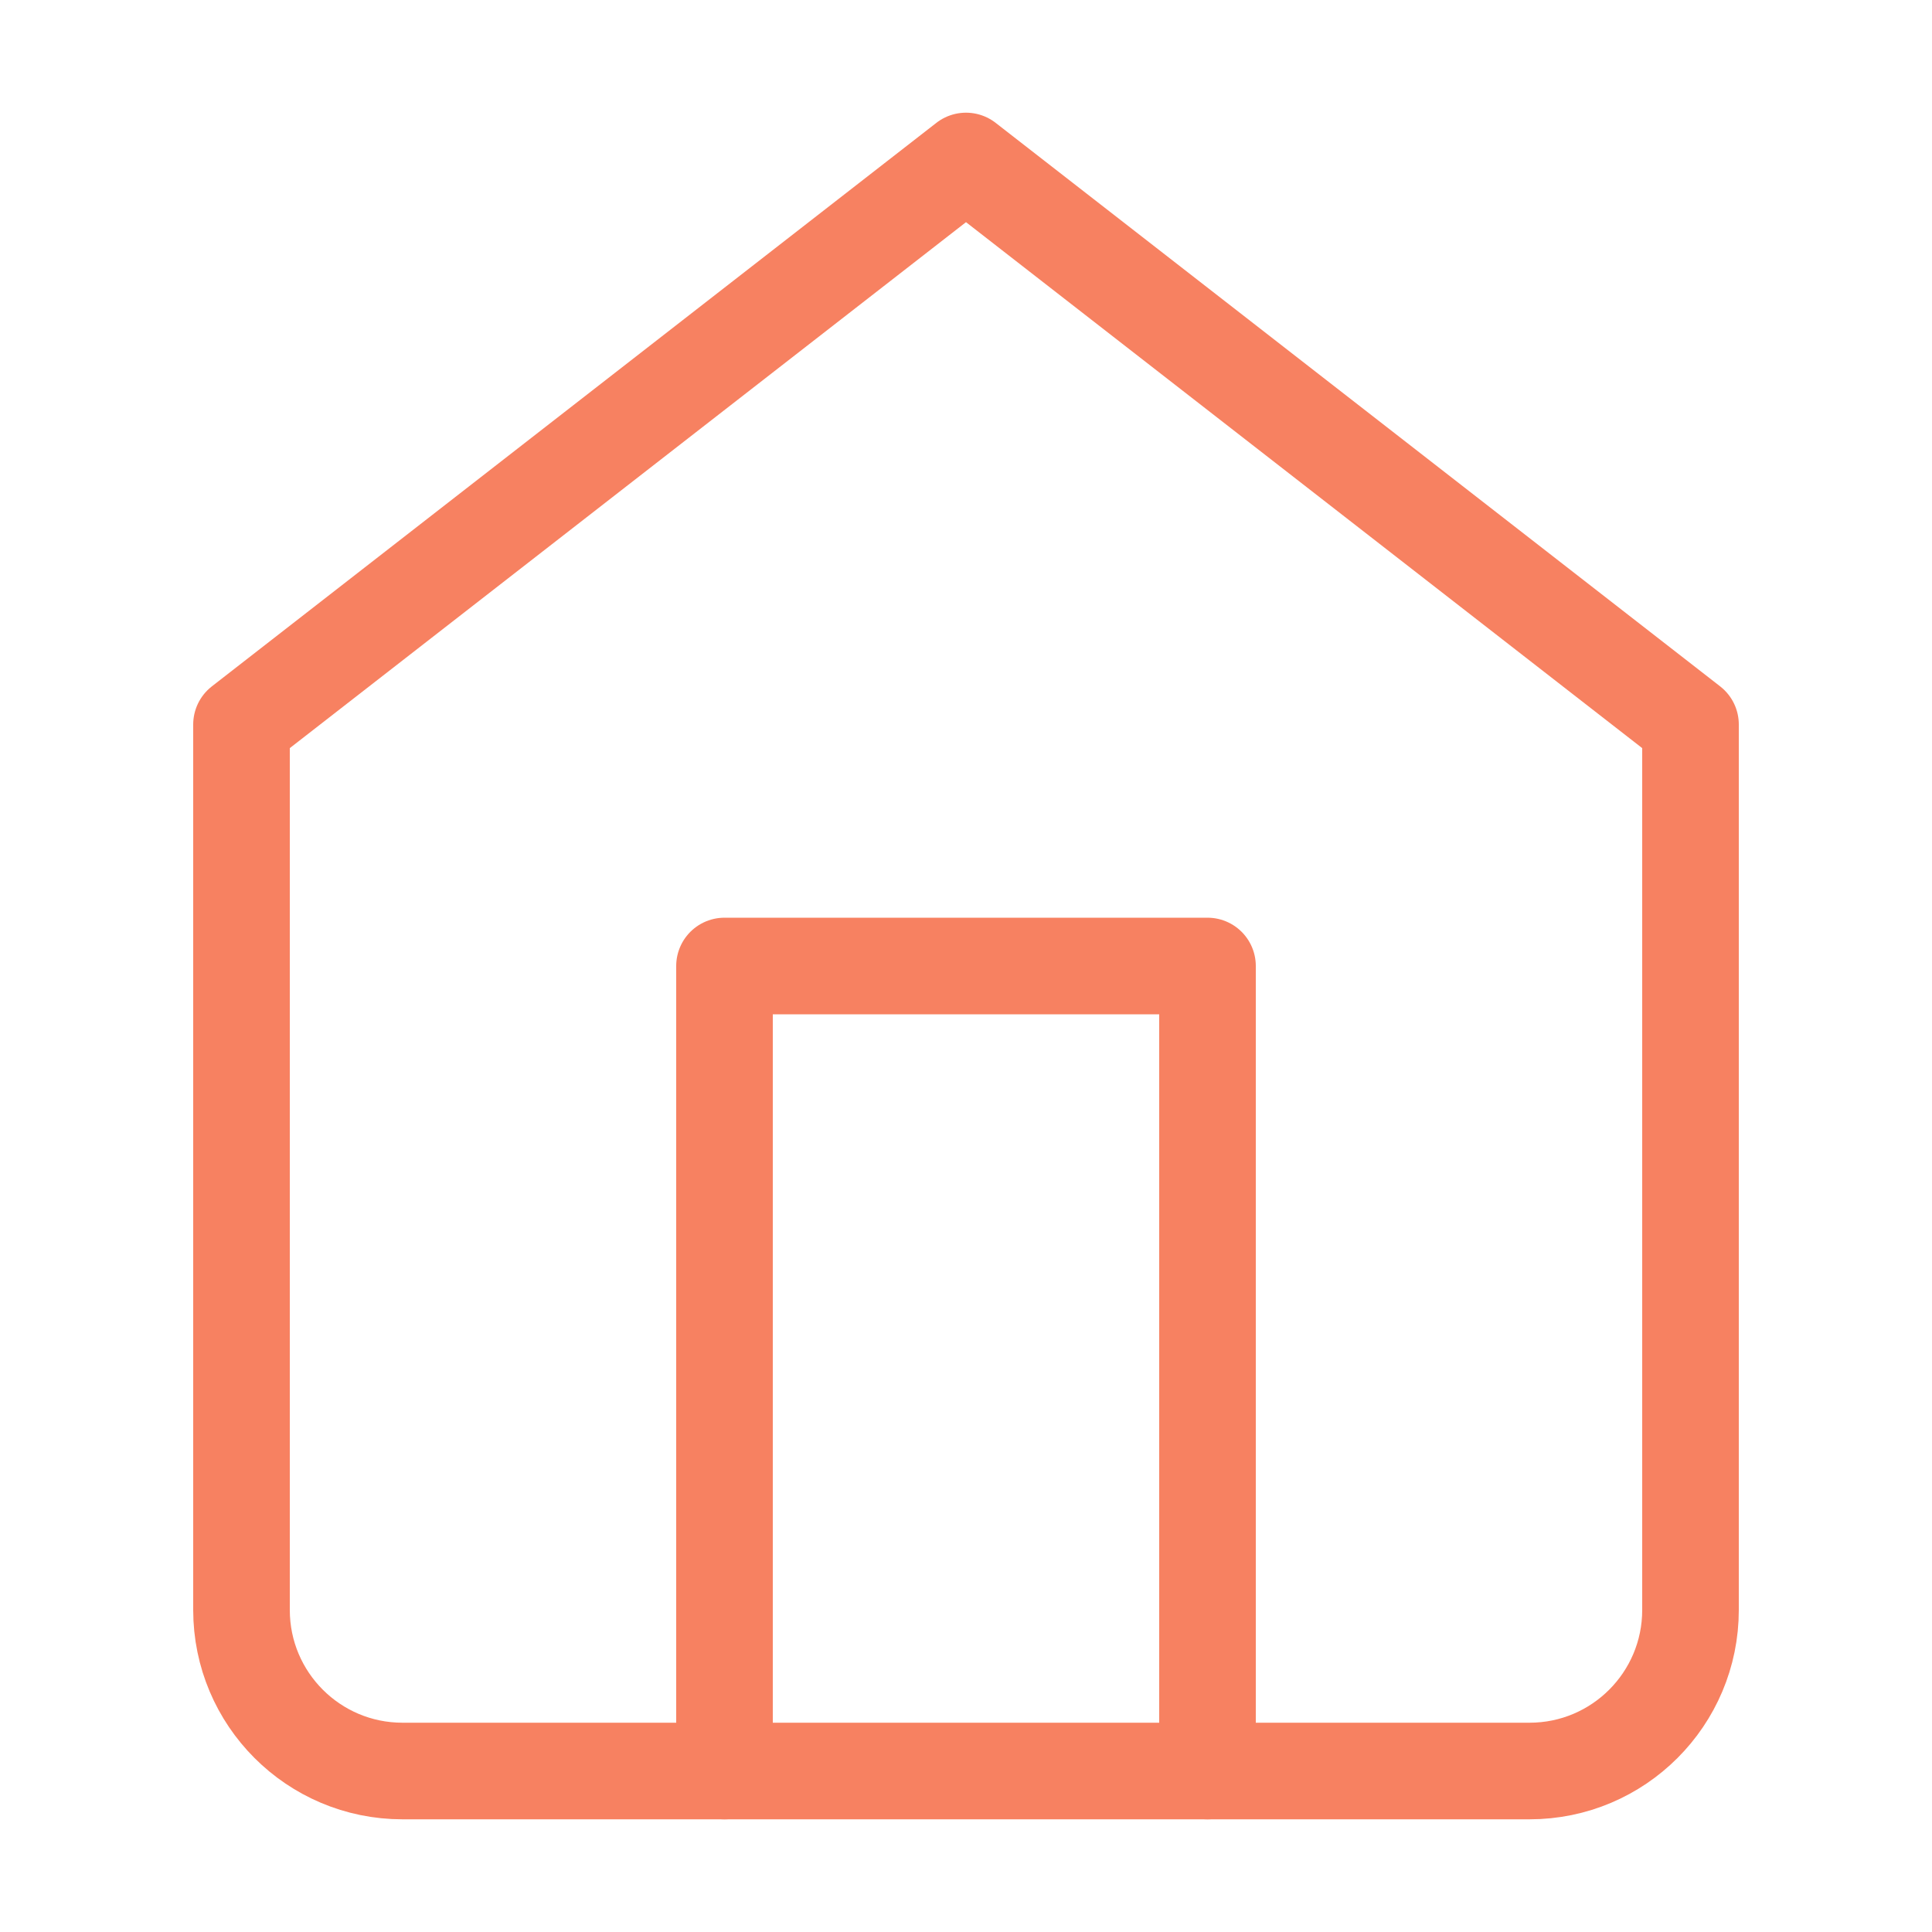
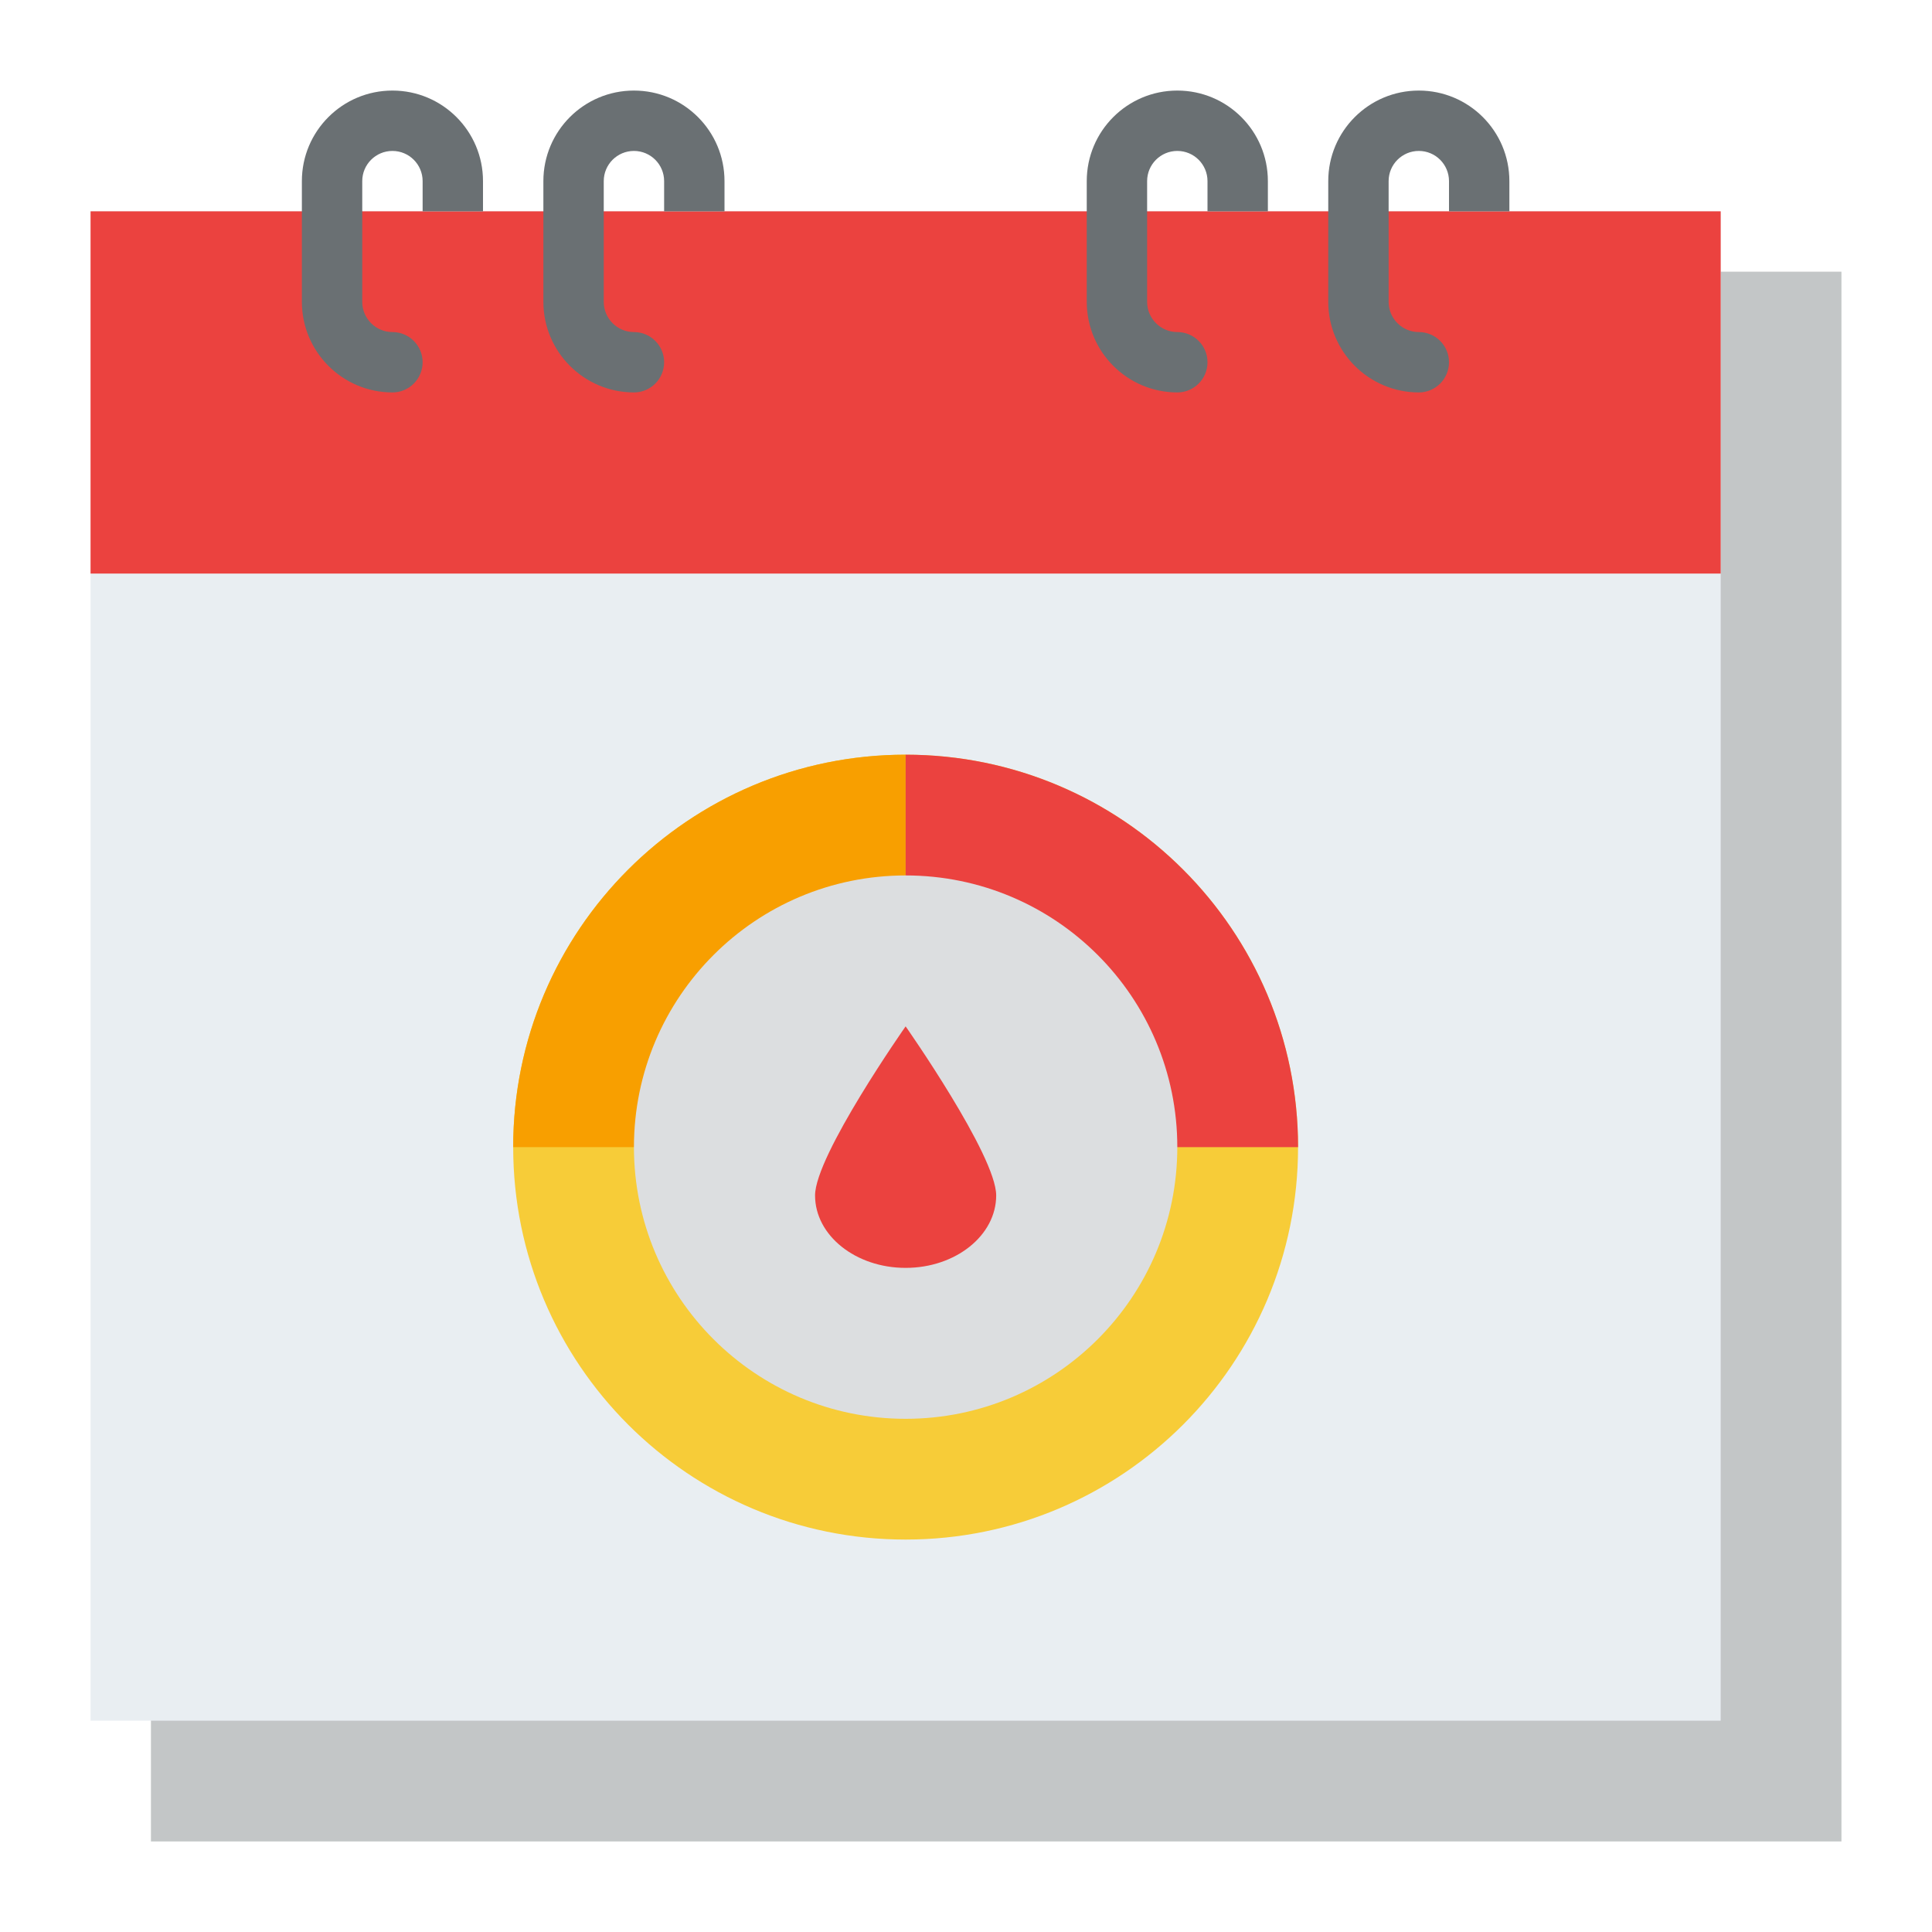
- <svg xmlns="http://www.w3.org/2000/svg" width="40" height="40" viewBox="0 0 40 40" fill="none">
-   <path fill-rule="evenodd" clip-rule="evenodd" d="M5 15L20 3.333L35 15V33.333C35 35.174 33.508 36.667 31.667 36.667H8.333C6.492 36.667 5 35.174 5 33.333V15Z" stroke="#F78161" stroke-width="2" stroke-linecap="round" stroke-linejoin="round" />
-   <path d="M15 36.667V20H25V36.667" stroke="#F78161" stroke-width="2" stroke-linecap="round" stroke-linejoin="round" />
+ <svg xmlns="http://www.w3.org/2000/svg" id="Flat" height="512" viewBox="0 0 512 512" width="512">
+   <path d="m40 72h448v416h-448z" fill="#c3c6c7" />
+   <path d="m24 56h432v400h-432z" fill="#e9eef2" />
+   <path d="m24 56h432v96h-432z" fill="#eb423f" />
+   <g fill="#6a7073">
+     <path d="m112 56v-8a8 8 0 0 0 -16 0v32a8.009 8.009 0 0 0 8 8 8 8 0 0 1 0 16 24.028 24.028 0 0 1 -24-24v-32a24 24 0 0 1 48 0v8z" />
+     <path d="m176 56v-8a8 8 0 0 0 -16 0v32a8.009 8.009 0 0 0 8 8 8 8 0 0 1 0 16 24.028 24.028 0 0 1 -24-24v-32a24 24 0 0 1 48 0v8z" />
+     <path d="m320 56v-8a8 8 0 0 0 -16 0v32a8.009 8.009 0 0 0 8 8 8 8 0 0 1 0 16 24.028 24.028 0 0 1 -24-24v-32a24 24 0 0 1 48 0v8z" />
+     <path d="m384 56v-8a8 8 0 0 0 -16 0v32a8.009 8.009 0 0 0 8 8 8 8 0 0 1 0 16 24.028 24.028 0 0 1 -24-24v-32a24 24 0 0 1 48 0v8z" />
+   </g>
+   <circle cx="240" cy="304" fill="#f7cc38" r="104" />
+   <path d="m136 304a104 104 0 0 1 104-104v104z" fill="#f89f00" />
+   <path d="m344 304a104 104 0 0 0 -104-104v104z" fill="#eb423f" />
+   <circle cx="240" cy="304" fill="#dcdee0" r="72" />
+   <path d="m264 316.8c0 10.6-10.745 19.2-24 19.2s-24-8.6-24-19.2 24-44.8 24-44.8 24 34.2 24 44.8z" fill="#eb423f" />
</svg>
